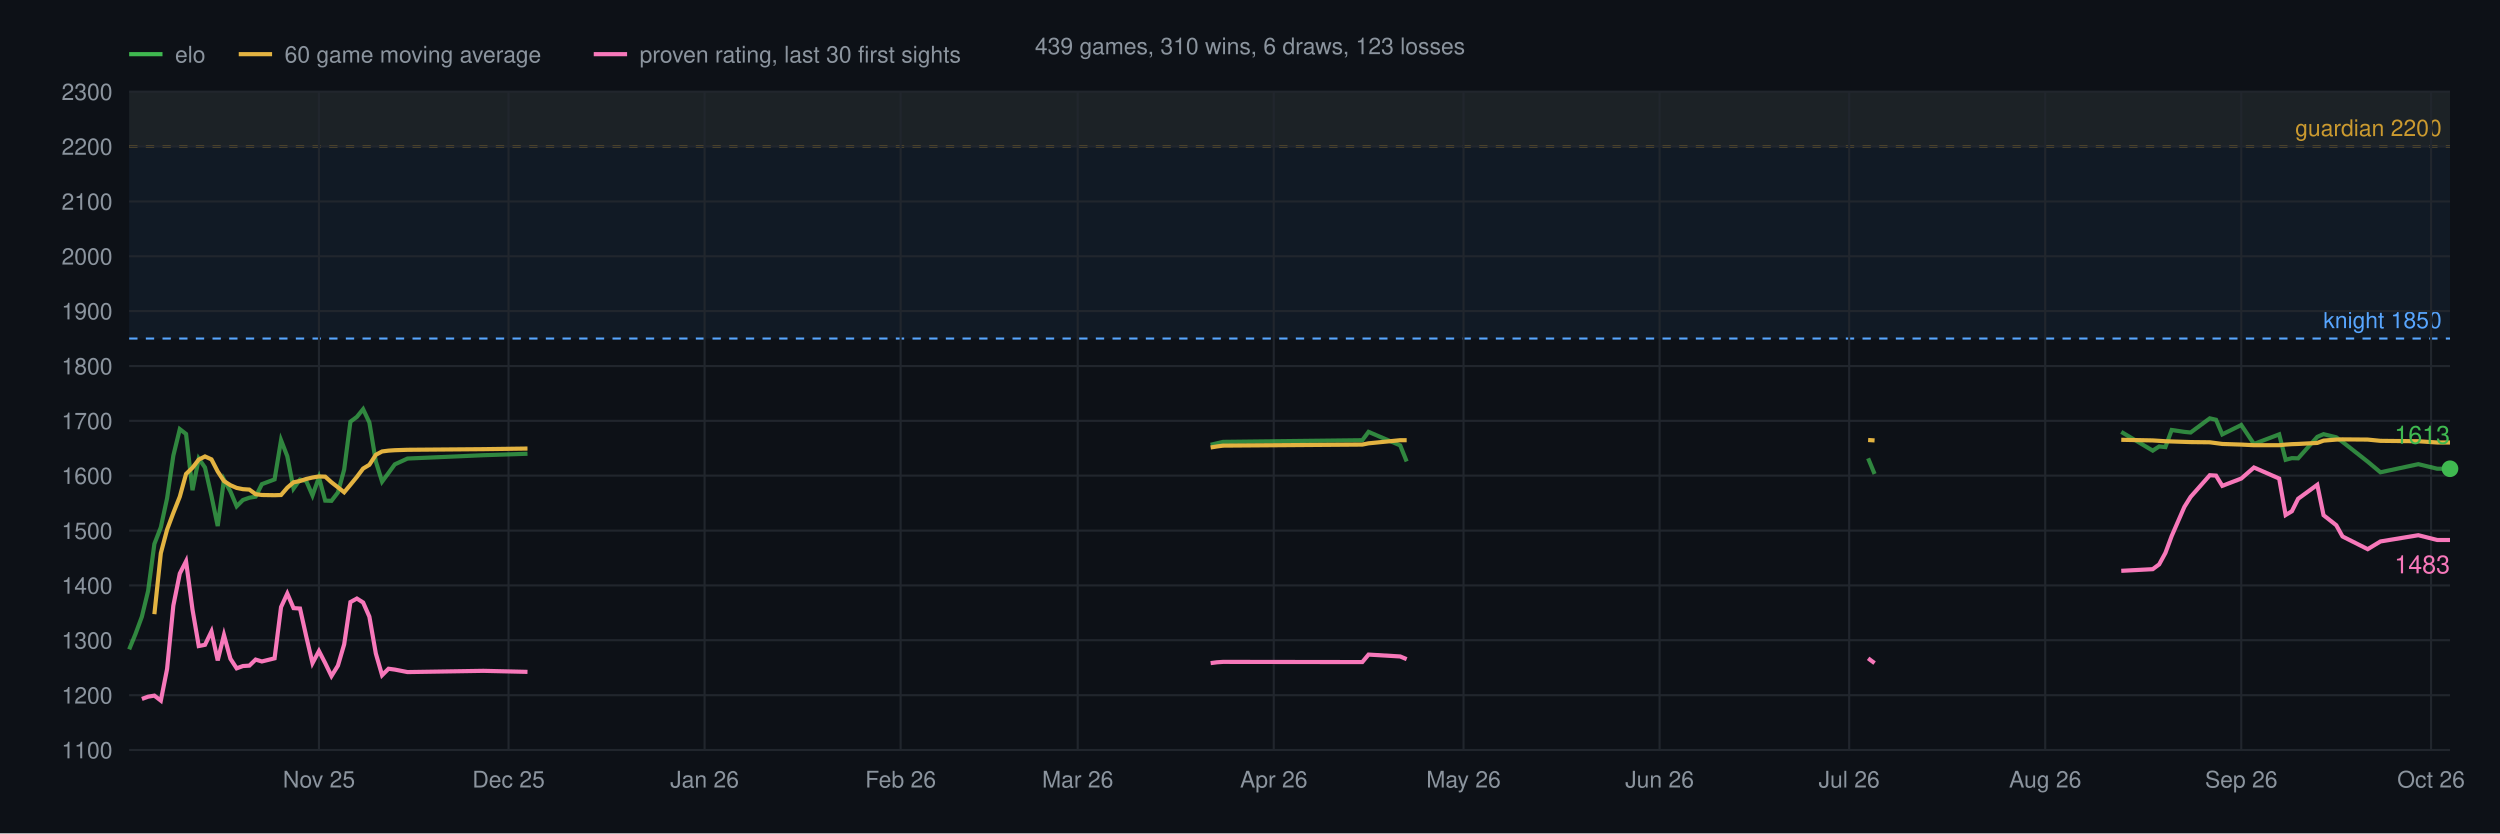
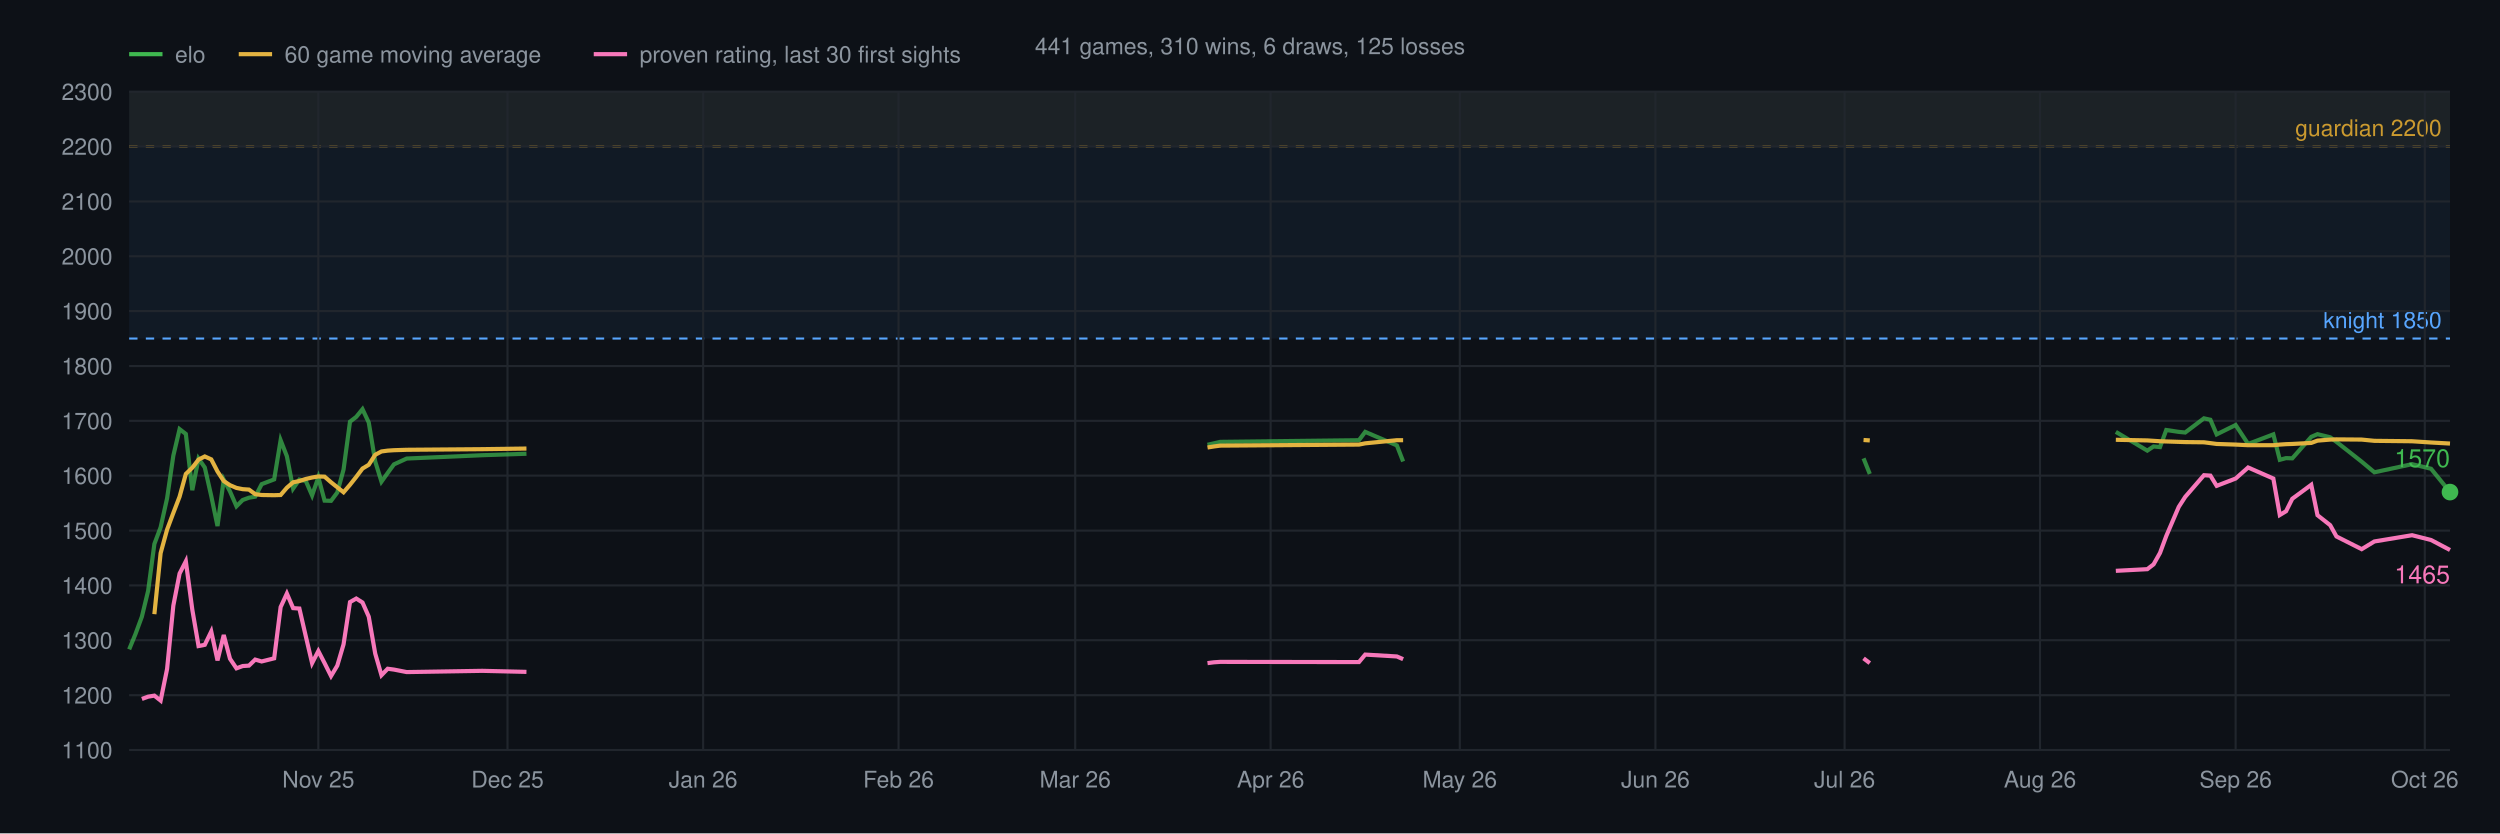
<svg xmlns="http://www.w3.org/2000/svg" viewBox="0 0 1200 400" font-family="Helvetica,sans-serif">
  <rect width="1200" height="400" fill="#0d1117" />
-   <text x="600" y="26" text-anchor="middle" font-size="11" fill="#8b949e">439 games, 310 wins, 6 draws, 123 losses</text>
+   <text x="600" y="26" text-anchor="middle" font-size="11" fill="#8b949e">441 games, 310 wins, 6 draws, 125 losses</text>
  <rect x="62" y="44" width="1114" height="26.3" fill="#d29922" fill-opacity="0.06" />
  <line x1="62" y1="70.3" x2="1176" y2="70.3" stroke="#d29922" stroke-width="1" stroke-dasharray="4 4" />
  <text x="1172" y="65.3" text-anchor="end" font-size="11" fill="#d29922">guardian 2200</text>
  <rect x="62" y="44" width="1114" height="118.5" fill="#58a6ff" fill-opacity="0.06" />
  <line x1="62" y1="162.5" x2="1176" y2="162.5" stroke="#58a6ff" stroke-width="1" stroke-dasharray="4 4" />
  <text x="1172" y="157.5" text-anchor="end" font-size="11" fill="#58a6ff">knight 1850</text>
  <line x1="62" y1="360.0" x2="1176" y2="360.0" stroke="#21262d" stroke-width="1" />
  <text x="54" y="364.0" text-anchor="end" font-size="11" fill="#8b949e">1100</text>
  <line x1="62" y1="333.7" x2="1176" y2="333.7" stroke="#21262d" stroke-width="1" />
  <text x="54" y="337.7" text-anchor="end" font-size="11" fill="#8b949e">1200</text>
  <line x1="62" y1="307.3" x2="1176" y2="307.3" stroke="#21262d" stroke-width="1" />
  <text x="54" y="311.3" text-anchor="end" font-size="11" fill="#8b949e">1300</text>
  <line x1="62" y1="281.0" x2="1176" y2="281.0" stroke="#21262d" stroke-width="1" />
  <text x="54" y="285.0" text-anchor="end" font-size="11" fill="#8b949e">1400</text>
  <line x1="62" y1="254.7" x2="1176" y2="254.7" stroke="#21262d" stroke-width="1" />
  <text x="54" y="258.7" text-anchor="end" font-size="11" fill="#8b949e">1500</text>
  <line x1="62" y1="228.3" x2="1176" y2="228.3" stroke="#21262d" stroke-width="1" />
  <text x="54" y="232.3" text-anchor="end" font-size="11" fill="#8b949e">1600</text>
  <line x1="62" y1="202.0" x2="1176" y2="202.0" stroke="#21262d" stroke-width="1" />
  <text x="54" y="206.0" text-anchor="end" font-size="11" fill="#8b949e">1700</text>
  <line x1="62" y1="175.7" x2="1176" y2="175.7" stroke="#21262d" stroke-width="1" />
  <text x="54" y="179.7" text-anchor="end" font-size="11" fill="#8b949e">1800</text>
  <line x1="62" y1="149.3" x2="1176" y2="149.3" stroke="#21262d" stroke-width="1" />
  <text x="54" y="153.3" text-anchor="end" font-size="11" fill="#8b949e">1900</text>
  <line x1="62" y1="123.0" x2="1176" y2="123.0" stroke="#21262d" stroke-width="1" />
  <text x="54" y="127.0" text-anchor="end" font-size="11" fill="#8b949e">2000</text>
  <line x1="62" y1="96.7" x2="1176" y2="96.7" stroke="#21262d" stroke-width="1" />
  <text x="54" y="100.7" text-anchor="end" font-size="11" fill="#8b949e">2100</text>
  <line x1="62" y1="70.3" x2="1176" y2="70.3" stroke="#21262d" stroke-width="1" />
  <text x="54" y="74.3" text-anchor="end" font-size="11" fill="#8b949e">2200</text>
  <line x1="62" y1="44.0" x2="1176" y2="44.0" stroke="#21262d" stroke-width="1" />
  <text x="54" y="48.0" text-anchor="end" font-size="11" fill="#8b949e">2300</text>
-   <line x1="153.1" y1="44" x2="153.1" y2="360" stroke="#21262d" stroke-width="1" />
-   <text x="153.1" y="378" text-anchor="middle" font-size="11" fill="#8b949e">Nov 25</text>
-   <line x1="244.1" y1="44" x2="244.1" y2="360" stroke="#21262d" stroke-width="1" />
-   <text x="244.1" y="378" text-anchor="middle" font-size="11" fill="#8b949e">Dec 25</text>
-   <line x1="338.2" y1="44" x2="338.2" y2="360" stroke="#21262d" stroke-width="1" />
-   <text x="338.2" y="378" text-anchor="middle" font-size="11" fill="#8b949e">Jan 26</text>
-   <line x1="432.3" y1="44" x2="432.3" y2="360" stroke="#21262d" stroke-width="1" />
-   <text x="432.3" y="378" text-anchor="middle" font-size="11" fill="#8b949e">Feb 26</text>
-   <line x1="517.3" y1="44" x2="517.3" y2="360" stroke="#21262d" stroke-width="1" />
-   <text x="517.3" y="378" text-anchor="middle" font-size="11" fill="#8b949e">Mar 26</text>
-   <line x1="611.4" y1="44" x2="611.4" y2="360" stroke="#21262d" stroke-width="1" />
-   <text x="611.4" y="378" text-anchor="middle" font-size="11" fill="#8b949e">Apr 26</text>
-   <line x1="702.5" y1="44" x2="702.5" y2="360" stroke="#21262d" stroke-width="1" />
-   <text x="702.5" y="378" text-anchor="middle" font-size="11" fill="#8b949e">May 26</text>
-   <line x1="796.6" y1="44" x2="796.6" y2="360" stroke="#21262d" stroke-width="1" />
-   <text x="796.6" y="378" text-anchor="middle" font-size="11" fill="#8b949e">Jun 26</text>
-   <line x1="887.6" y1="44" x2="887.6" y2="360" stroke="#21262d" stroke-width="1" />
-   <text x="887.6" y="378" text-anchor="middle" font-size="11" fill="#8b949e">Jul 26</text>
-   <line x1="981.7" y1="44" x2="981.7" y2="360" stroke="#21262d" stroke-width="1" />
-   <text x="981.7" y="378" text-anchor="middle" font-size="11" fill="#8b949e">Aug 26</text>
-   <line x1="1075.8" y1="44" x2="1075.8" y2="360" stroke="#21262d" stroke-width="1" />
-   <text x="1075.8" y="378" text-anchor="middle" font-size="11" fill="#8b949e">Sep 26</text>
-   <line x1="1166.9" y1="44" x2="1166.9" y2="360" stroke="#21262d" stroke-width="1" />
-   <text x="1166.9" y="378" text-anchor="middle" font-size="11" fill="#8b949e">Oct 26</text>
-   <polyline points="62.0,311.7 65.0,304.4 68.1,296.0 71.1,283.6 74.1,261.1 77.2,253.1 80.2,239.2 83.2,218.7 86.3,206.0 89.3,208.3 92.4,235.3 95.4,220.1 98.4,224.4 101.5,238.1 104.5,252.5 107.5,230.2 110.6,235.9 113.6,243.0 116.6,240.0 119.7,238.9 122.7,238.4 125.7,232.4 131.8,230.1 134.9,211.3 137.9,219.0 140.9,234.5 144.0,230.2 147.0,230.9 150.0,237.8 153.1,229.1 156.1,240.3 159.1,240.4 162.2,236.4 165.2,225.4 168.2,202.4 171.3,200.1 174.3,196.4 177.3,202.8 180.4,221.5 183.4,231.2 186.5,227.0 189.5,222.9 195.6,220.1 232.0,218.5 253.2,217.8" fill="none" stroke="#3fb950" stroke-width="2" stroke-opacity="0.7" />
-   <polyline points="581.1,213.5 584.1,212.8 587.1,212.1 653.9,211.3 656.9,207.3 672.1,213.8 675.2,221.5" fill="none" stroke="#3fb950" stroke-width="2" stroke-opacity="0.7" />
-   <polyline points="896.7,220.0 899.8,227.5" fill="none" stroke="#3fb950" stroke-width="2" stroke-opacity="0.7" />
-   <polyline points="1018.2,207.3 1033.3,216.3 1036.4,214.3 1039.4,214.6 1042.4,206.4 1048.5,207.3 1051.5,207.6 1060.7,200.8 1063.7,201.5 1066.7,208.5 1075.8,204.0 1081.9,213.1 1094.0,208.5 1097.1,220.7 1100.1,219.9 1103.1,220.0 1112.3,209.7 1115.3,208.4 1121.4,209.9 1124.4,212.1 1136.5,221.6 1142.6,226.7 1160.8,222.8 1169.9,225.0 1176.0,225.0" fill="none" stroke="#3fb950" stroke-width="2" stroke-opacity="0.7" />
-   <polyline points="74.1,294.8 77.2,265.5 80.2,254.2 83.2,246.2 86.3,238.4 89.3,227.5 92.4,224.5 95.4,220.6 98.4,219.1 101.5,220.5 104.5,226.3 107.5,230.9 110.6,232.9 113.6,234.2 116.6,234.8 119.7,235.0 122.7,237.2 125.7,237.6 131.8,237.7 134.9,237.6 137.9,234.1 140.9,231.5 144.0,230.9 147.0,229.9 150.0,229.2 153.1,228.7 156.1,228.8 159.1,231.5 162.2,233.9 165.2,236.3 168.2,232.7 171.3,228.9 174.3,224.9 177.3,223.1 180.4,218.3 183.4,216.7 186.5,216.3 189.5,216.1 195.6,215.9 232.0,215.6 253.2,215.3" fill="none" stroke="#e3b341" stroke-width="2" stroke-opacity="1" />
-   <polyline points="581.1,214.8 584.1,214.3 587.1,213.9 653.9,213.4 656.9,212.8 672.1,211.3 675.2,211.3" fill="none" stroke="#e3b341" stroke-width="2" stroke-opacity="1" />
-   <polyline points="896.7,211.2 899.8,211.4" fill="none" stroke="#e3b341" stroke-width="2" stroke-opacity="1" />
-   <polyline points="1018.2,211.1 1033.3,211.4 1036.4,211.6 1039.4,211.8 1042.4,211.9 1048.5,212.1 1051.5,212.2 1060.7,212.3 1063.7,212.7 1066.7,213.1 1075.8,213.4 1081.9,213.7 1094.0,213.7 1097.1,213.4 1100.1,213.2 1103.1,213.1 1112.3,212.6 1115.3,211.5 1121.4,211.0 1124.4,210.9 1136.5,211.0 1142.6,211.6 1160.8,211.8 1169.9,212.4 1176.0,212.4" fill="none" stroke="#e3b341" stroke-width="2" stroke-opacity="1" />
-   <polyline points="68.1,335.5 71.1,334.4 74.1,333.9 77.2,336.3 80.2,321.1 83.2,290.7 86.3,275.3 89.3,269.4 92.4,292.6 95.4,310.1 98.4,309.5 101.5,303.1 104.5,317.0 107.5,304.8 110.6,316.2 113.6,320.8 116.6,319.7 119.7,319.5 122.7,316.6 125.7,317.5 131.8,316.0 134.9,291.4 137.9,284.9 140.9,291.9 144.0,292.1 147.0,305.5 150.0,318.3 153.1,312.5 156.1,318.3 159.1,324.5 162.2,319.5 165.2,309.3 168.2,289.0 171.3,287.3 174.3,289.2 177.3,296.0 180.4,313.7 183.4,324.1 186.5,321.0 189.5,321.4 195.6,322.6 232.0,322.0 253.2,322.5" fill="none" stroke="#f778ba" stroke-width="2" stroke-opacity="1" />
-   <polyline points="581.1,318.3 584.1,317.9 587.1,317.7 653.9,317.8 656.9,314.2 672.1,315.1 675.2,316.4" fill="none" stroke="#f778ba" stroke-width="2" stroke-opacity="1" />
-   <polyline points="896.7,316.0 899.8,318.3" fill="none" stroke="#f778ba" stroke-width="2" stroke-opacity="1" />
-   <polyline points="1018.2,274.0 1033.3,273.2 1036.4,270.9 1039.4,265.4 1042.4,257.3 1048.5,243.3 1051.5,238.5 1060.7,228.1 1063.7,228.3 1066.7,233.2 1075.8,229.7 1081.9,224.4 1094.0,229.7 1097.1,247.2 1100.1,245.4 1103.1,239.4 1112.3,232.7 1115.3,247.3 1121.4,252.1 1124.4,257.5 1136.5,263.6 1142.6,259.9 1160.8,256.9 1169.9,259.2 1176.0,259.2" fill="none" stroke="#f778ba" stroke-width="2" stroke-opacity="1" />
+   <line x1="152.8" y1="44" x2="152.8" y2="360" stroke="#21262d" stroke-width="1" />
+   <text x="152.8" y="378" text-anchor="middle" font-size="11" fill="#8b949e">Nov 25</text>
+   <line x1="243.6" y1="44" x2="243.6" y2="360" stroke="#21262d" stroke-width="1" />
+   <text x="243.6" y="378" text-anchor="middle" font-size="11" fill="#8b949e">Dec 25</text>
+   <line x1="337.5" y1="44" x2="337.5" y2="360" stroke="#21262d" stroke-width="1" />
+   <text x="337.5" y="378" text-anchor="middle" font-size="11" fill="#8b949e">Jan 26</text>
+   <line x1="431.3" y1="44" x2="431.3" y2="360" stroke="#21262d" stroke-width="1" />
+   <text x="431.3" y="378" text-anchor="middle" font-size="11" fill="#8b949e">Feb 26</text>
+   <line x1="516.1" y1="44" x2="516.1" y2="360" stroke="#21262d" stroke-width="1" />
+   <text x="516.1" y="378" text-anchor="middle" font-size="11" fill="#8b949e">Mar 26</text>
+   <line x1="609.9" y1="44" x2="609.9" y2="360" stroke="#21262d" stroke-width="1" />
+   <text x="609.9" y="378" text-anchor="middle" font-size="11" fill="#8b949e">Apr 26</text>
+   <line x1="700.7" y1="44" x2="700.7" y2="360" stroke="#21262d" stroke-width="1" />
+   <text x="700.7" y="378" text-anchor="middle" font-size="11" fill="#8b949e">May 26</text>
+   <line x1="794.6" y1="44" x2="794.6" y2="360" stroke="#21262d" stroke-width="1" />
+   <text x="794.6" y="378" text-anchor="middle" font-size="11" fill="#8b949e">Jun 26</text>
+   <line x1="885.4" y1="44" x2="885.4" y2="360" stroke="#21262d" stroke-width="1" />
+   <text x="885.4" y="378" text-anchor="middle" font-size="11" fill="#8b949e">Jul 26</text>
+   <line x1="979.2" y1="44" x2="979.2" y2="360" stroke="#21262d" stroke-width="1" />
+   <text x="979.2" y="378" text-anchor="middle" font-size="11" fill="#8b949e">Aug 26</text>
+   <line x1="1073.1" y1="44" x2="1073.1" y2="360" stroke="#21262d" stroke-width="1" />
+   <text x="1073.1" y="378" text-anchor="middle" font-size="11" fill="#8b949e">Sep 26</text>
+   <line x1="1163.9" y1="44" x2="1163.9" y2="360" stroke="#21262d" stroke-width="1" />
+   <text x="1163.9" y="378" text-anchor="middle" font-size="11" fill="#8b949e">Oct 26</text>
+   <polyline points="62.0,311.7 65.0,304.4 68.1,296.0 71.1,283.6 74.1,261.1 77.1,253.1 80.2,239.2 83.2,218.7 86.2,206.0 89.2,208.3 92.3,235.3 95.3,220.1 98.3,224.4 101.4,238.1 104.4,252.5 107.4,230.2 110.4,235.9 113.5,243.0 116.5,240.0 119.5,238.9 122.5,238.4 125.6,232.4 131.6,230.1 134.7,211.3 137.7,219.0 140.7,234.5 143.7,230.2 146.8,230.9 149.8,237.8 152.8,229.1 155.8,240.3 158.9,240.4 161.9,236.4 164.9,225.4 168.0,202.4 171.0,200.1 174.0,196.4 177.0,202.8 180.1,221.5 183.1,231.2 186.1,227.0 189.1,222.9 195.2,220.1 231.5,218.5 252.7,217.8" fill="none" stroke="#3fb950" stroke-width="2" stroke-opacity="0.7" />
+   <polyline points="579.6,213.5 582.7,212.8 585.7,212.1 652.3,211.3 655.3,207.3 670.5,213.8 673.5,221.5" fill="none" stroke="#3fb950" stroke-width="2" stroke-opacity="0.7" />
+   <polyline points="894.5,220.0 897.5,227.5" fill="none" stroke="#3fb950" stroke-width="2" stroke-opacity="0.7" />
+   <polyline points="1015.6,207.3 1030.7,216.3 1033.7,214.3 1036.8,214.6 1039.8,206.4 1045.8,207.3 1048.9,207.6 1057.9,200.8 1061.0,201.5 1064.0,208.5 1073.1,204.0 1079.1,213.1 1091.2,208.5 1094.3,220.7 1097.3,219.9 1100.3,220.0 1109.4,209.7 1112.4,208.4 1118.5,209.9 1121.5,212.1 1133.6,221.6 1139.7,226.7 1157.8,222.8 1166.9,225.0 1176.0,236.2" fill="none" stroke="#3fb950" stroke-width="2" stroke-opacity="0.7" />
+   <polyline points="74.1,294.8 77.1,265.5 80.2,254.2 83.2,246.2 86.2,238.4 89.2,227.5 92.3,224.5 95.3,220.6 98.3,219.1 101.4,220.5 104.4,226.3 107.4,230.9 110.4,232.9 113.5,234.2 116.5,234.8 119.5,235.0 122.5,237.2 125.6,237.6 131.6,237.7 134.7,237.6 137.7,234.1 140.7,231.5 143.7,230.9 146.8,229.9 149.8,229.2 152.8,228.7 155.8,228.8 158.9,231.5 161.9,233.9 164.9,236.3 168.0,232.7 171.0,228.9 174.0,224.9 177.0,223.1 180.1,218.3 183.1,216.7 186.1,216.3 189.1,216.1 195.2,215.9 231.5,215.6 252.7,215.3" fill="none" stroke="#e3b341" stroke-width="2" stroke-opacity="1" />
+   <polyline points="579.6,214.8 582.7,214.3 585.7,213.9 652.3,213.4 655.3,212.8 670.5,211.3 673.5,211.3" fill="none" stroke="#e3b341" stroke-width="2" stroke-opacity="1" />
+   <polyline points="894.5,211.2 897.5,211.4" fill="none" stroke="#e3b341" stroke-width="2" stroke-opacity="1" />
+   <polyline points="1015.6,211.1 1030.7,211.4 1033.7,211.6 1036.8,211.8 1039.8,211.9 1045.8,212.1 1048.9,212.2 1057.9,212.3 1061.0,212.7 1064.0,213.1 1073.1,213.4 1079.1,213.7 1091.2,213.7 1094.3,213.4 1097.3,213.2 1100.3,213.1 1109.4,212.6 1112.4,211.5 1118.5,211.0 1121.5,210.9 1133.6,211.0 1139.7,211.6 1157.8,211.8 1166.9,212.4 1176.0,212.9" fill="none" stroke="#e3b341" stroke-width="2" stroke-opacity="1" />
+   <polyline points="68.1,335.5 71.1,334.4 74.1,333.9 77.1,336.3 80.2,321.1 83.2,290.7 86.2,275.3 89.2,269.4 92.3,292.6 95.3,310.1 98.3,309.5 101.4,303.1 104.4,317.0 107.4,304.8 110.4,316.2 113.5,320.8 116.5,319.7 119.5,319.5 122.5,316.6 125.6,317.5 131.6,316.0 134.7,291.4 137.7,284.9 140.7,291.9 143.7,292.1 146.8,305.5 149.8,318.3 152.8,312.5 155.8,318.3 158.9,324.5 161.9,319.5 164.9,309.3 168.0,289.0 171.0,287.3 174.0,289.2 177.0,296.0 180.1,313.7 183.1,324.1 186.1,321.0 189.1,321.4 195.2,322.6 231.5,322.0 252.7,322.5" fill="none" stroke="#f778ba" stroke-width="2" stroke-opacity="1" />
+   <polyline points="579.6,318.3 582.7,317.9 585.7,317.7 652.3,317.8 655.3,314.2 670.5,315.1 673.5,316.4" fill="none" stroke="#f778ba" stroke-width="2" stroke-opacity="1" />
+   <polyline points="894.5,316.0 897.5,318.3" fill="none" stroke="#f778ba" stroke-width="2" stroke-opacity="1" />
+   <polyline points="1015.6,274.0 1030.7,273.2 1033.7,270.9 1036.8,265.4 1039.8,257.3 1045.8,243.3 1048.9,238.5 1057.9,228.1 1061.0,228.3 1064.0,233.2 1073.1,229.7 1079.1,224.4 1091.2,229.7 1094.3,247.2 1097.3,245.4 1100.3,239.4 1109.4,232.7 1112.4,247.3 1118.5,252.1 1121.5,257.5 1133.6,263.6 1139.7,259.9 1157.8,256.9 1166.9,259.2 1176.0,264.0" fill="none" stroke="#f778ba" stroke-width="2" stroke-opacity="1" />
  <line x1="62" y1="26" x2="78" y2="26" stroke="#3fb950" stroke-width="2" />
  <text x="84" y="30" font-size="11" fill="#8b949e">elo</text>
  <line x1="114.6" y1="26" x2="130.6" y2="26" stroke="#e3b341" stroke-width="2" />
  <text x="136.6" y="30" font-size="11" fill="#8b949e">60 game moving average</text>
  <line x1="285.0" y1="26" x2="301.0" y2="26" stroke="#f778ba" stroke-width="2" />
  <text x="307.0" y="30" font-size="11" fill="#8b949e">proven rating, last 30 first sights</text>
-   <text x="1176.0" y="275.2" text-anchor="end" font-size="12" fill="#f778ba">1483</text>
-   <circle cx="1176.0" cy="225.0" r="4" fill="#3fb950" />
-   <text x="1176.0" y="213.0" text-anchor="end" font-size="12" fill="#3fb950">1613</text>
+   <text x="1176.0" y="280.0" text-anchor="end" font-size="12" fill="#f778ba">1465</text>
+   <circle cx="1176.0" cy="236.2" r="4" fill="#3fb950" />
+   <text x="1176.0" y="224.2" text-anchor="end" font-size="12" fill="#3fb950">1570</text>
</svg>
